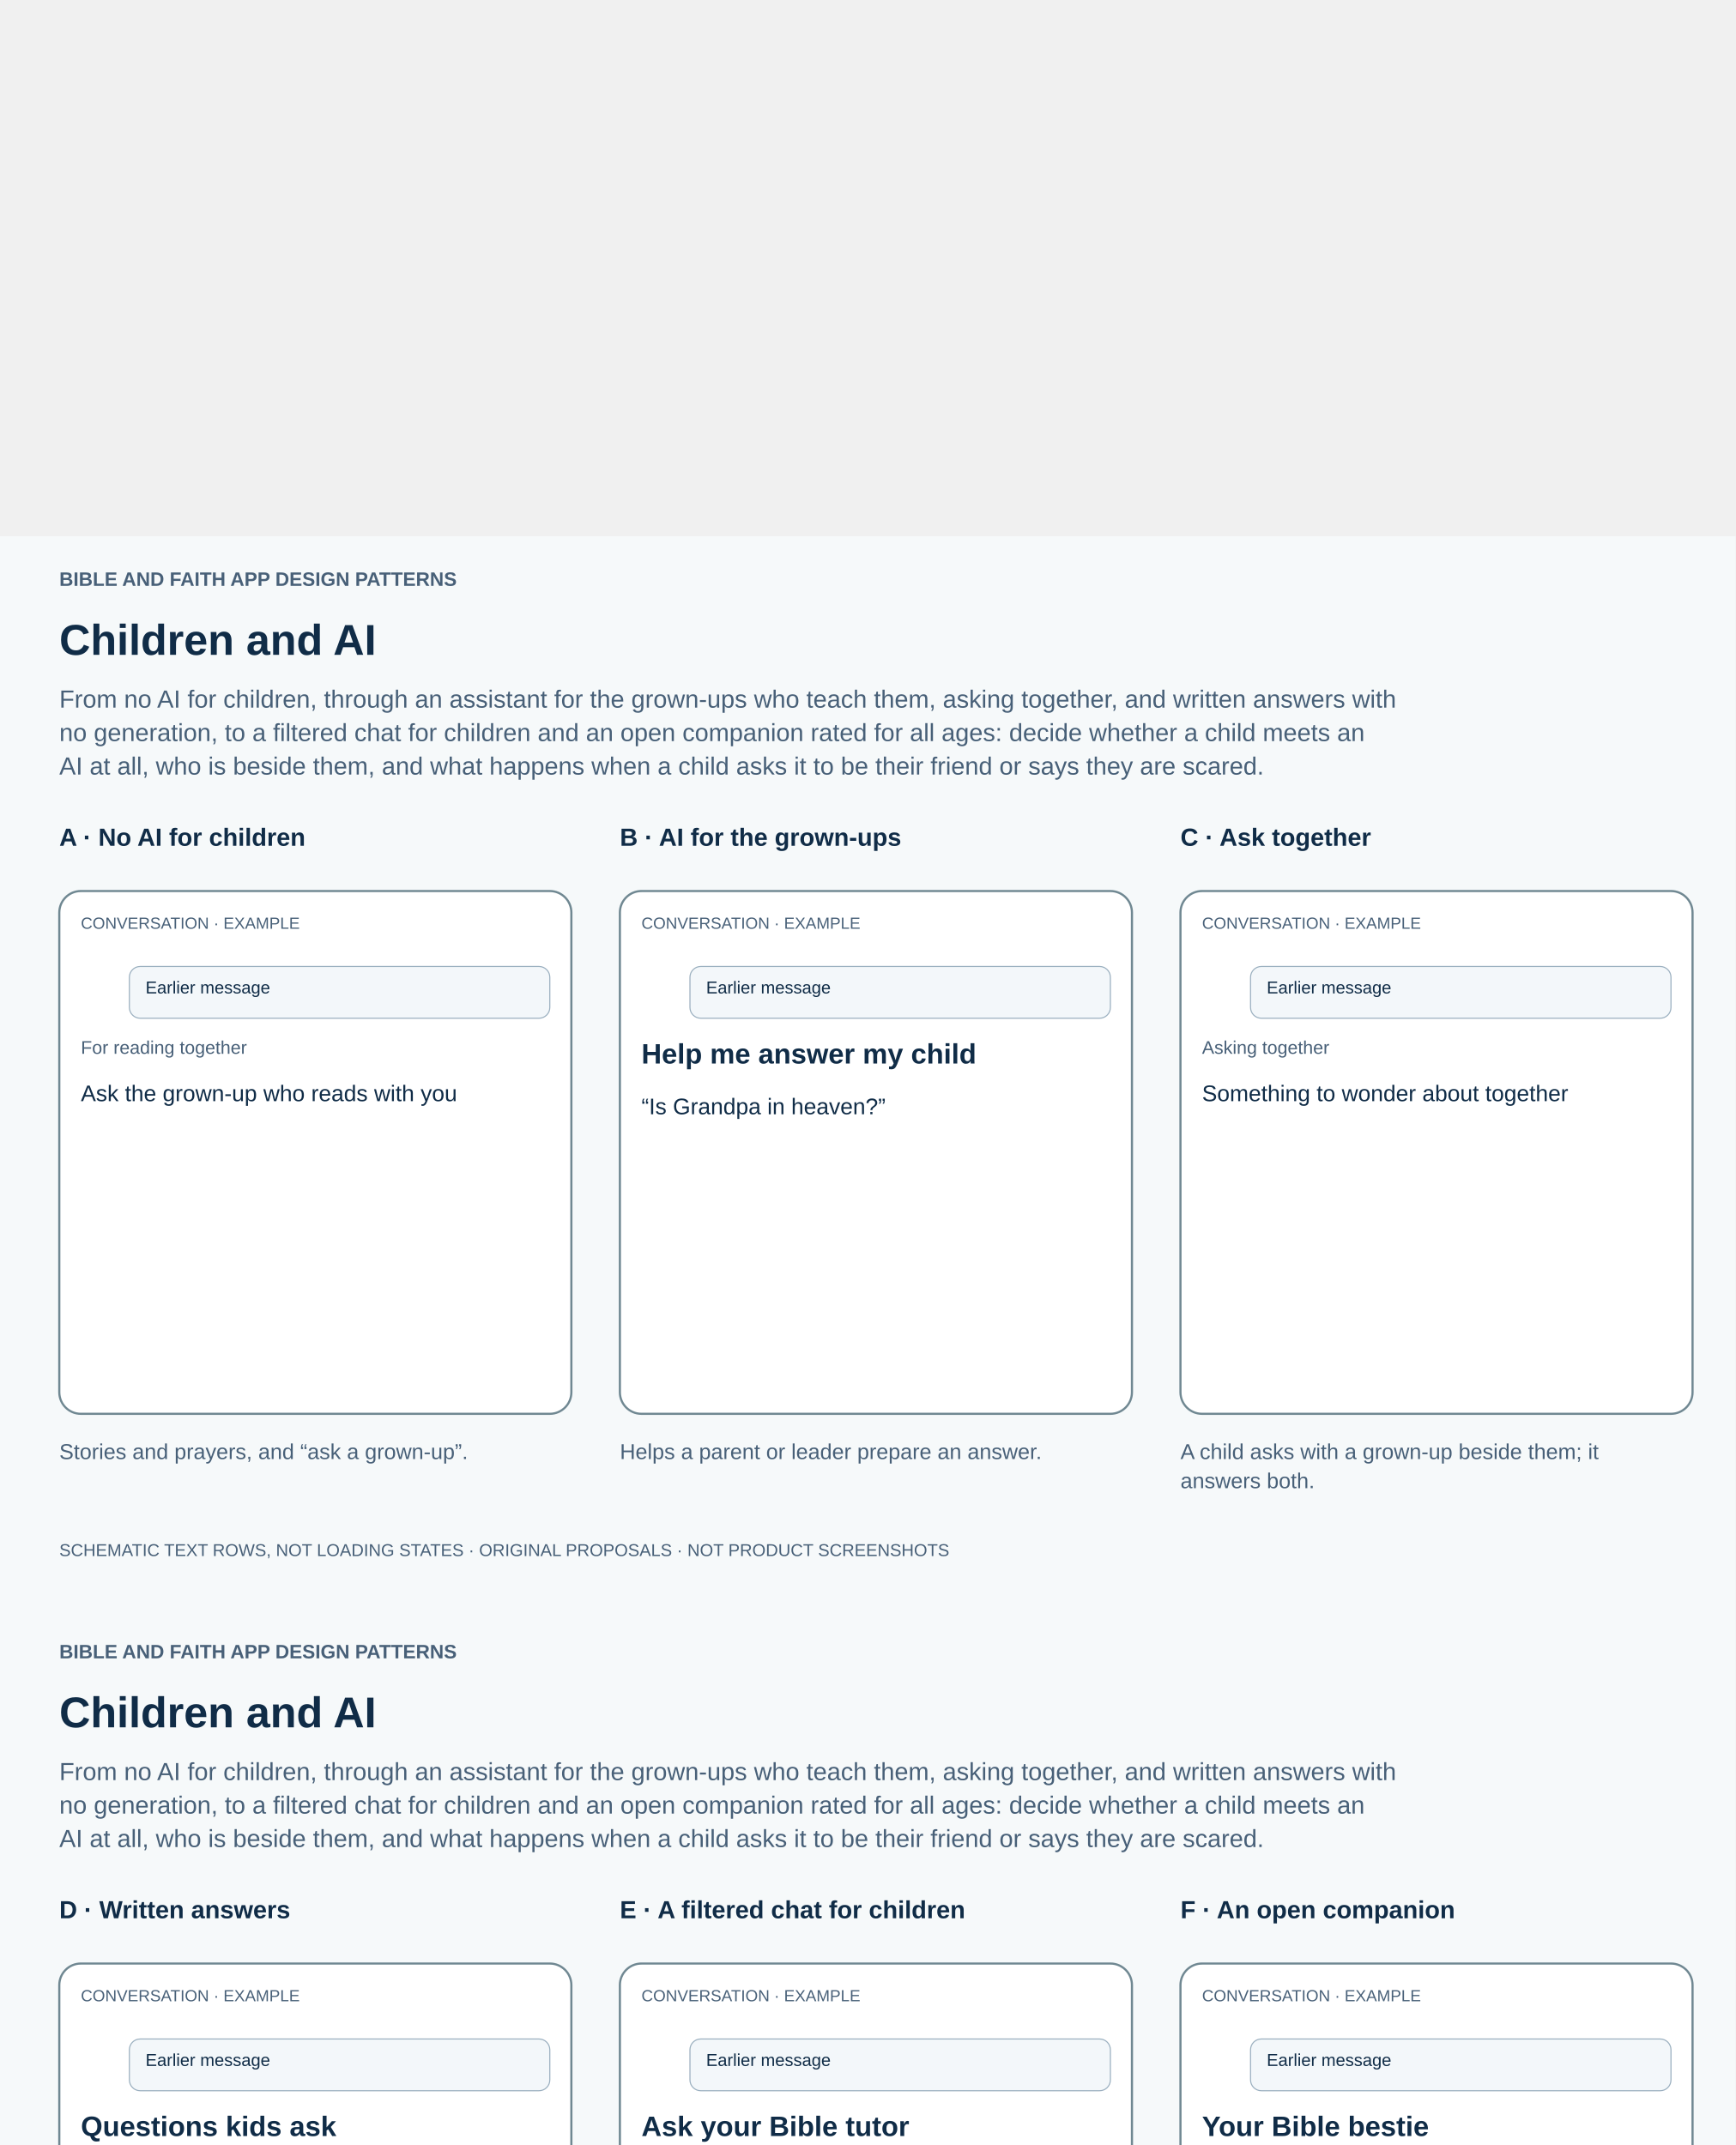
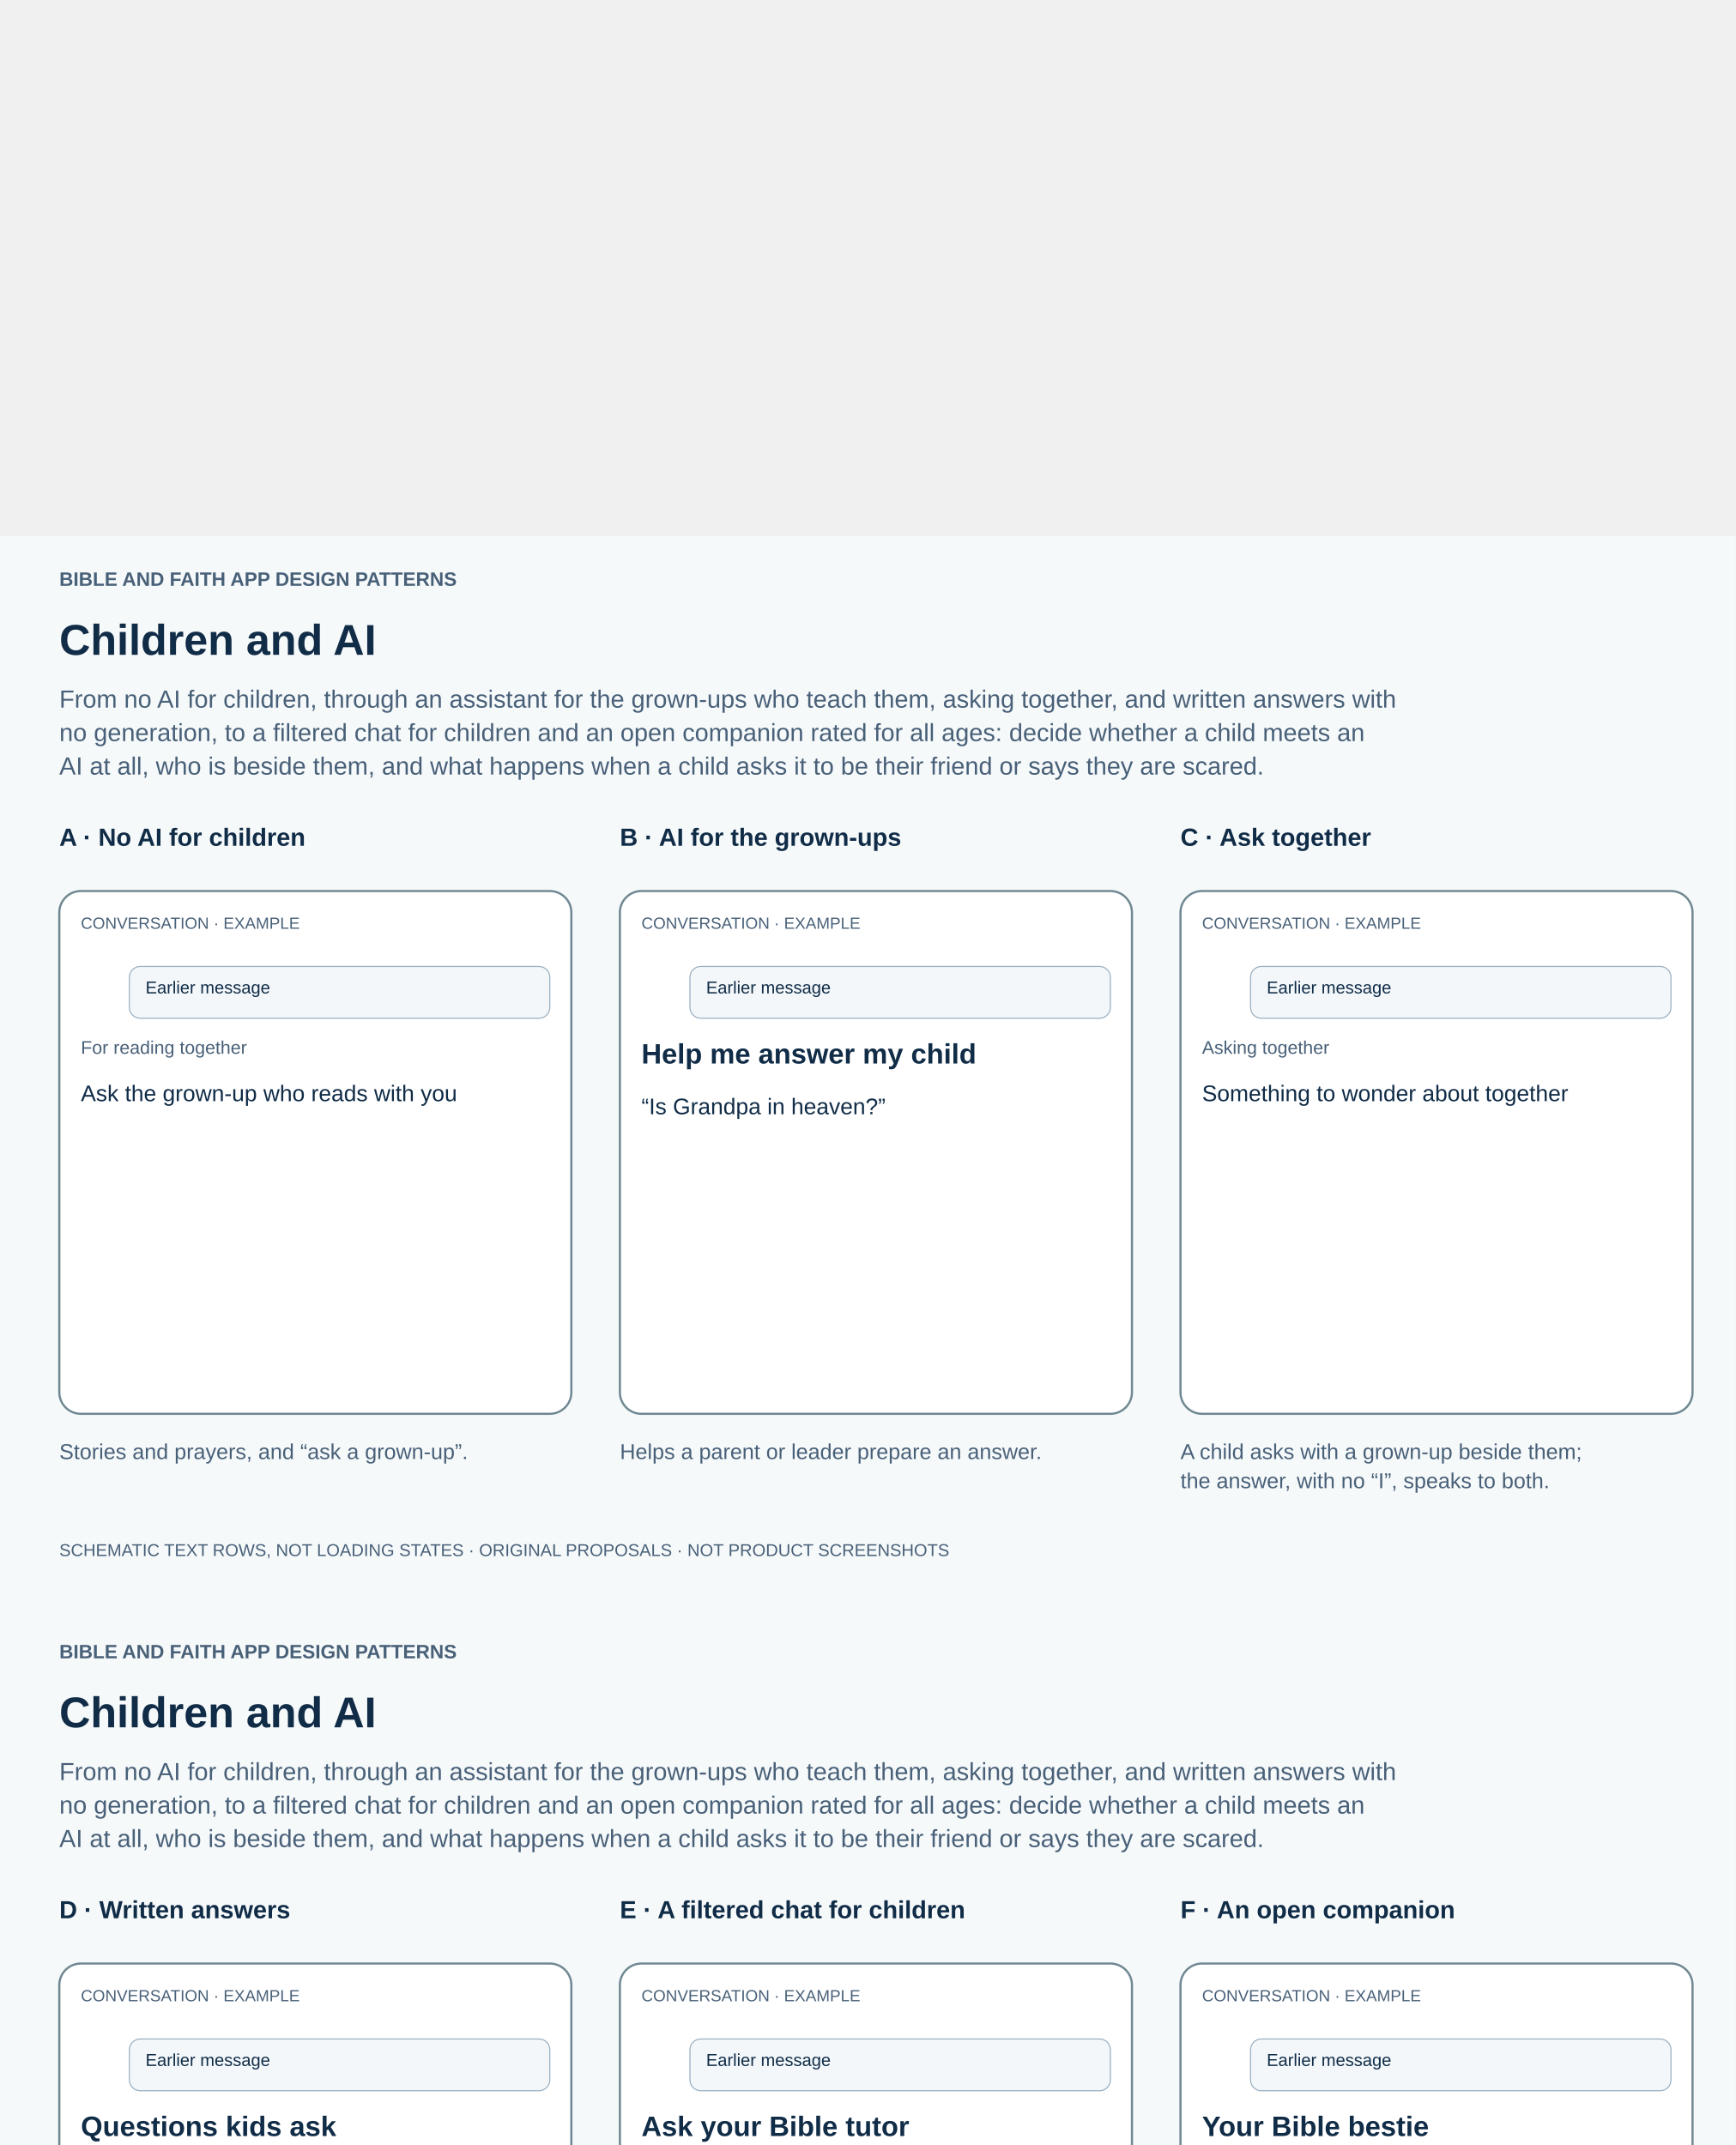
<svg xmlns="http://www.w3.org/2000/svg" viewBox="0 0 1610 1990" role="img" aria-label="Children and AI" data-illustration-theme="light">
  <svg y="0" viewBox="0 0 1610 995" role="img" aria-labelledby="title-0 desc-0">
    <rect width="1610" height="995" fill="#f6f9fa" />
    <g font-family="Arial, sans-serif">
      <text x="55" y="46" font-size="18" fill="#486078" font-weight="700">BIBLE AND FAITH APP DESIGN PATTERNS</text>
      <text x="55" y="110" font-size="40" fill="#102c47" font-weight="700">Children and AI</text>
      <text x="55" y="159.0" font-size="23" fill="#486078">From no AI for children, through an assistant for the grown-ups who teach them, asking together, and written answers with</text>
      <text x="55" y="190.05" font-size="23" fill="#486078">no generation, to a filtered chat for children and an open companion rated for all ages: decide whether a child meets an</text>
      <text x="55" y="221.1" font-size="23" fill="#486078">AI at all, who is beside them, and what happens when a child asks it to be their friend or says they are scared.</text>
      <rect x="55" y="329.15" width="475" height="485.0" rx="20" fill="#ffffff" stroke="#708892" stroke-width="2" />
      <text x="55" y="287.15" font-size="23" fill="#102c47" font-weight="700">A · No AI for children</text>
      <text x="75" y="364.15" font-size="15" fill="#486078">CONVERSATION · EXAMPLE</text>
      <rect x="120" y="399.15" width="390" height="48" rx="10" fill="#f3f7fa" stroke="#9aafbf" />
      <text x="135" y="424.15" font-size="16" fill="#102c47">Earlier message</text>
      <text x="75" y="480.15" font-size="17" fill="#486078">For reading together</text>
      <text x="75" y="524.1" font-size="21" fill="#102c47">Ask the grown-up who reads with you</text>
      <rect x="575" y="329.15" width="475" height="485.0" rx="20" fill="#ffffff" stroke="#708892" stroke-width="2" />
      <text x="575" y="287.15" font-size="23" fill="#102c47" font-weight="700">B · AI for the grown-ups</text>
      <text x="595" y="364.15" font-size="15" fill="#486078">CONVERSATION · EXAMPLE</text>
      <rect x="640" y="399.15" width="390" height="48" rx="10" fill="#f3f7fa" stroke="#9aafbf" />
      <text x="655" y="424.15" font-size="16" fill="#102c47">Earlier message</text>
      <text x="595" y="489.15" font-size="26" fill="#102c47" font-weight="700">Help me answer my child</text>
      <text x="595" y="536.25" font-size="21" fill="#102c47">“Is Grandpa in heaven?”</text>
      <rect x="1095" y="329.15" width="475" height="485.0" rx="20" fill="#ffffff" stroke="#708892" stroke-width="2" />
      <text x="1095" y="287.15" font-size="23" fill="#102c47" font-weight="700">C · Ask together</text>
      <text x="1115" y="364.15" font-size="15" fill="#486078">CONVERSATION · EXAMPLE</text>
      <rect x="1160" y="399.15" width="390" height="48" rx="10" fill="#f3f7fa" stroke="#9aafbf" />
      <text x="1175" y="424.15" font-size="16" fill="#102c47">Earlier message</text>
      <text x="1115" y="480.15" font-size="17" fill="#486078">Asking together</text>
      <text x="1115" y="524.1" font-size="21" fill="#102c47">Something to wonder about together</text>
      <text x="55" y="856.15" font-size="20" fill="#486078">Stories and prayers, and “ask a grown-up”.</text>
      <text x="575" y="856.15" font-size="20" fill="#486078">Helps a parent or leader prepare an answer.</text>
-       <text x="1095" y="856.15" font-size="20" fill="#486078">A child asks with a grown-up beside them; it</text>
-       <text x="1095" y="883.15" font-size="20" fill="#486078">answers both.</text>
+       <text x="1095" y="856.15" font-size="20" fill="#486078">A child asks with a grown-up beside them;</text>
+       <text x="1095" y="883.15" font-size="20" fill="#486078">the answer, with no “I”, speaks to both.</text>
      <text x="55" y="946.15" font-size="16" fill="#486078">SCHEMATIC TEXT ROWS, NOT LOADING STATES · ORIGINAL PROPOSALS · NOT PRODUCT SCREENSHOTS</text>
    </g>
  </svg>
  <svg y="995" viewBox="0 0 1610 995" role="img" aria-labelledby="title-3 desc-3">
    <rect width="1610" height="995" fill="#f6f9fa" />
    <g font-family="Arial, sans-serif">
      <text x="55" y="46" font-size="18" fill="#486078" font-weight="700">BIBLE AND FAITH APP DESIGN PATTERNS</text>
      <text x="55" y="110" font-size="40" fill="#102c47" font-weight="700">Children and AI</text>
      <text x="55" y="159.0" font-size="23" fill="#486078">From no AI for children, through an assistant for the grown-ups who teach them, asking together, and written answers with</text>
      <text x="55" y="190.05" font-size="23" fill="#486078">no generation, to a filtered chat for children and an open companion rated for all ages: decide whether a child meets an</text>
      <text x="55" y="221.1" font-size="23" fill="#486078">AI at all, who is beside them, and what happens when a child asks it to be their friend or says they are scared.</text>
      <rect x="55" y="329.15" width="475" height="485.0" rx="20" fill="#ffffff" stroke="#708892" stroke-width="2" />
      <text x="55" y="287.15" font-size="23" fill="#102c47" font-weight="700">D · Written answers</text>
      <text x="75" y="364.15" font-size="15" fill="#486078">CONVERSATION · EXAMPLE</text>
      <rect x="120" y="399.15" width="390" height="48" rx="10" fill="#f3f7fa" stroke="#9aafbf" />
      <text x="135" y="424.15" font-size="16" fill="#102c47">Earlier message</text>
      <text x="75" y="489.15" font-size="26" fill="#102c47" font-weight="700">Questions kids ask</text>
      <text x="75" y="536.25" font-size="21" fill="#102c47">What is heaven like?</text>
      <rect x="575" y="329.15" width="475" height="485.0" rx="20" fill="#ffffff" stroke="#708892" stroke-width="2" />
      <text x="575" y="287.15" font-size="23" fill="#102c47" font-weight="700">E · A filtered chat for children</text>
      <text x="595" y="364.15" font-size="15" fill="#486078">CONVERSATION · EXAMPLE</text>
      <rect x="640" y="399.15" width="390" height="48" rx="10" fill="#f3f7fa" stroke="#9aafbf" />
      <text x="655" y="424.15" font-size="16" fill="#102c47">Earlier message</text>
      <text x="595" y="489.15" font-size="26" fill="#102c47" font-weight="700">Ask your Bible tutor</text>
      <text x="595" y="536.25" font-size="21" fill="#102c47">Your parents can see this chat</text>
      <rect x="1095" y="329.15" width="475" height="485.0" rx="20" fill="#ffffff" stroke="#708892" stroke-width="2" />
      <text x="1095" y="287.15" font-size="23" fill="#102c47" font-weight="700">F · An open companion</text>
      <text x="1115" y="364.15" font-size="15" fill="#486078">CONVERSATION · EXAMPLE</text>
      <rect x="1160" y="399.15" width="390" height="48" rx="10" fill="#f3f7fa" stroke="#9aafbf" />
      <text x="1175" y="424.15" font-size="16" fill="#102c47">Earlier message</text>
      <text x="1115" y="489.15" font-size="26" fill="#102c47" font-weight="700">Your Bible bestie</text>
      <text x="1115" y="536.25" font-size="21" fill="#102c47">Rated 4+ · Unlimited chat</text>
      <text x="55" y="856.15" font-size="20" fill="#486078">Questions answered by people, no generation.</text>
      <text x="575" y="856.15" font-size="20" fill="#486078">Generated answers with filters and a parent</text>
      <text x="575" y="883.15" font-size="20" fill="#486078">dashboard.</text>
      <text x="1095" y="856.15" font-size="20" fill="#486078">A friend who chats about anything, rated for</text>
      <text x="1095" y="883.15" font-size="20" fill="#486078">all ages.</text>
      <text x="55" y="946.15" font-size="16" fill="#486078">SCHEMATIC TEXT ROWS, NOT LOADING STATES · ORIGINAL PROPOSALS · NOT PRODUCT SCREENSHOTS</text>
    </g>
  </svg>
</svg>
